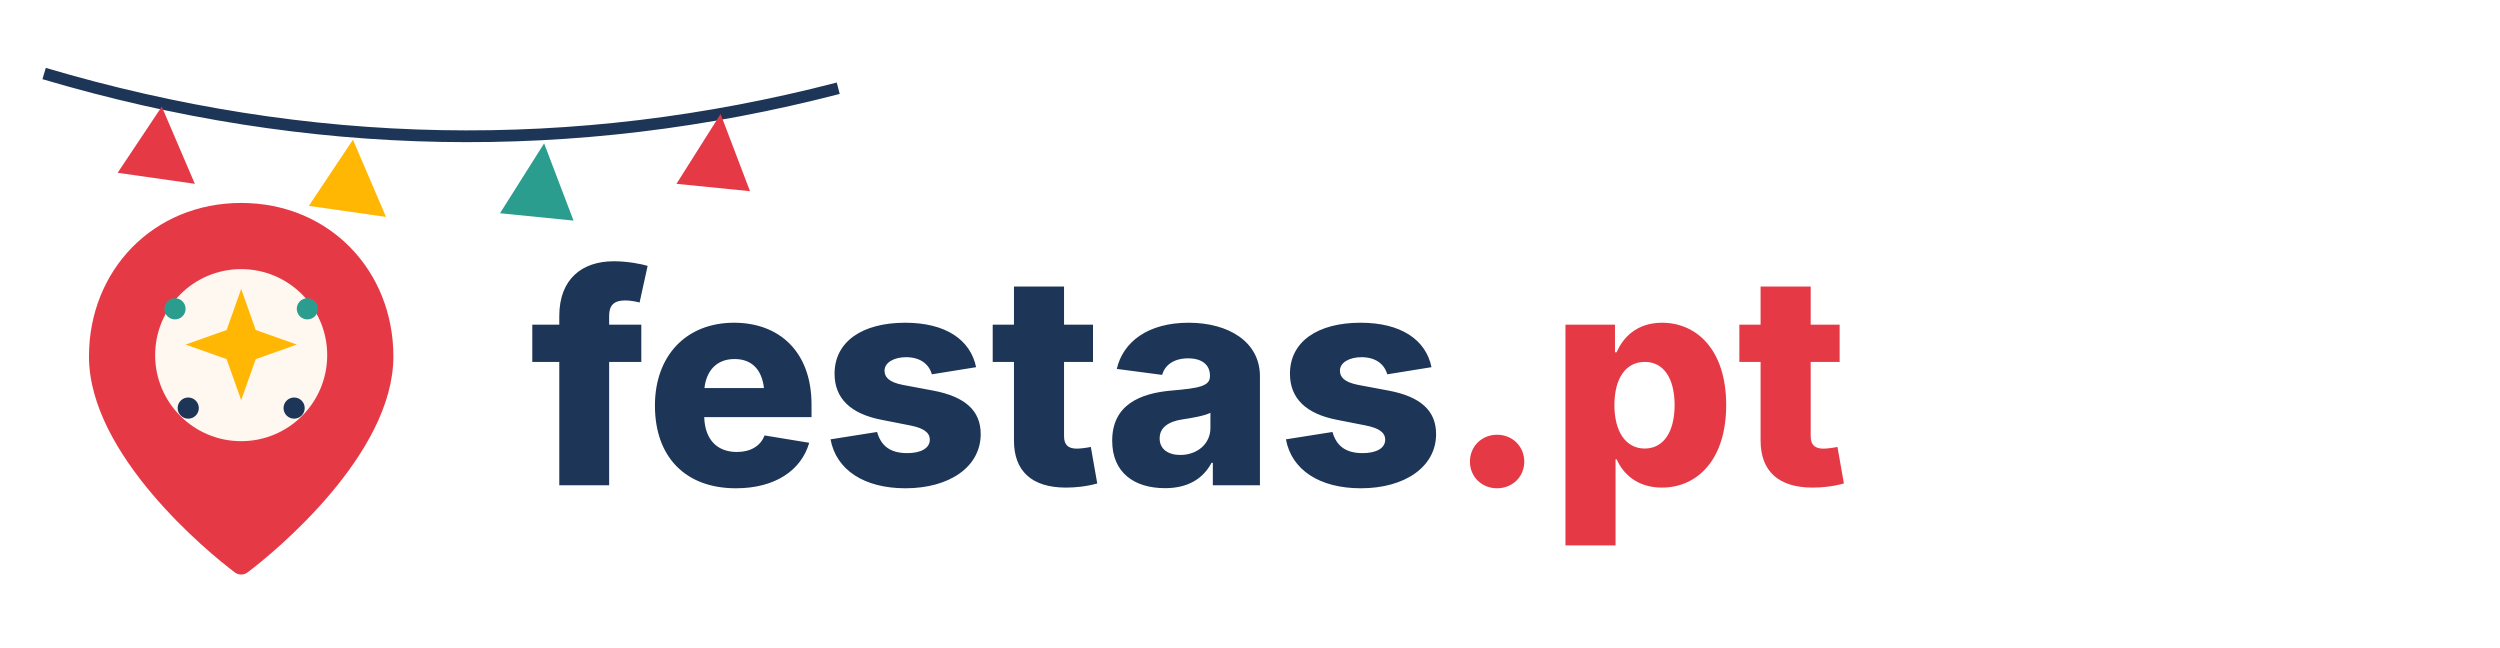
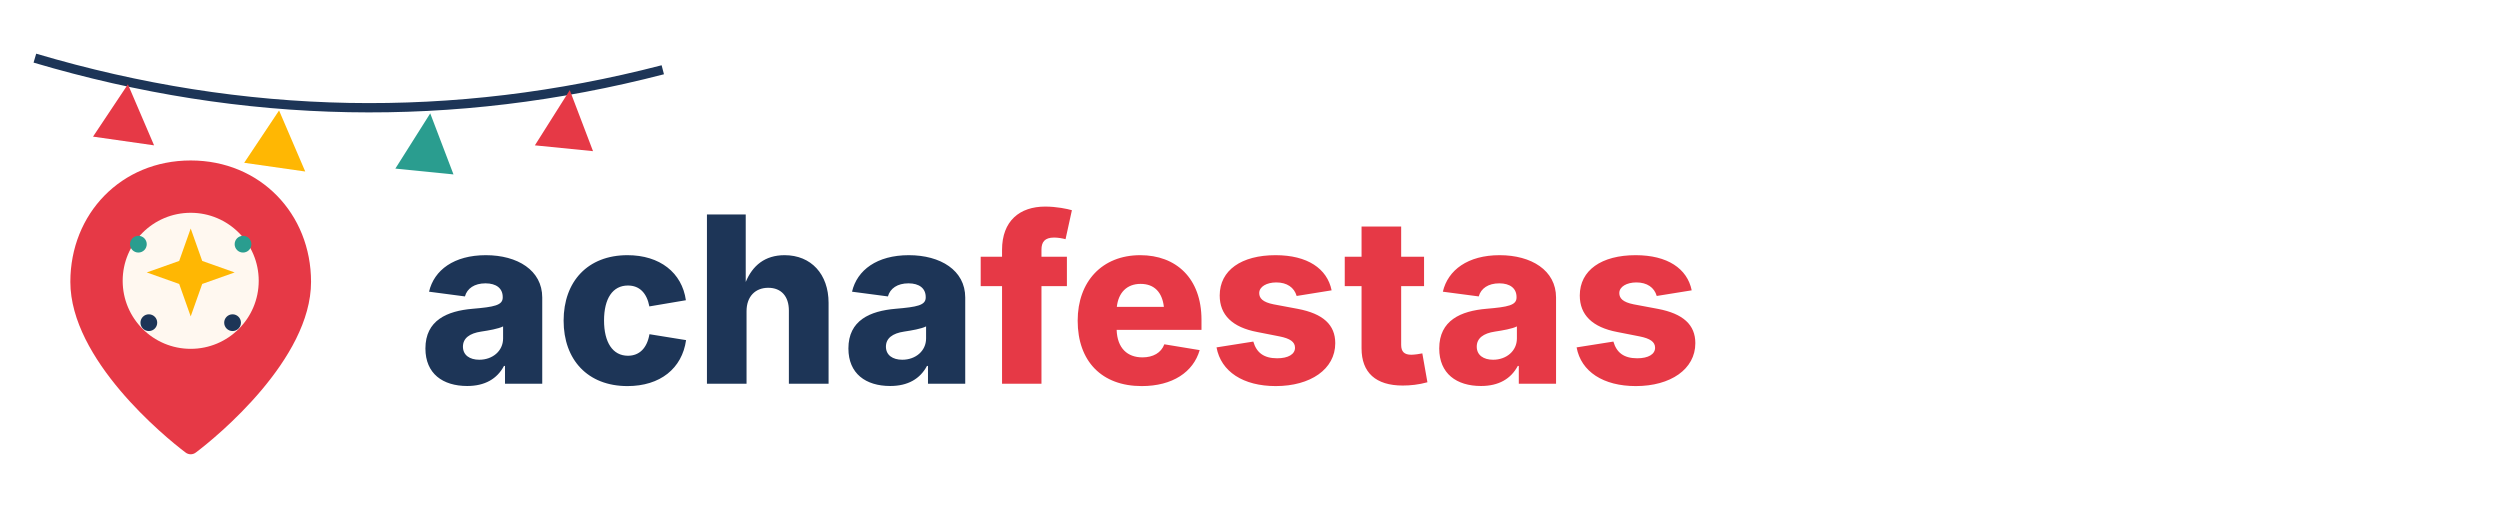
- <svg xmlns="http://www.w3.org/2000/svg" viewBox="0 0 340 88">
+ <svg xmlns="http://www.w3.org/2000/svg" viewBox="0 0 430 88">
  <g>
    <path d="M6 10 Q60 26 114 12" fill="none" stroke="#1D3557" stroke-width="1.6" />
    <path d="M22 14.5 l4.5 10.5 -10.5 -1.5 Z" fill="#E63946" />
    <path d="M48 19 l4.5 10.5 -10.5 -1.5 Z" fill="#FFB703" />
    <path d="M74 19.5 l4 10.5 -10 -1 Z" fill="#2A9D8F" />
    <path d="M98 15.5 l4 10.5 -10 -1 Z" fill="#E63946" />
  </g>
  <g transform="translate(4,24) scale(0.9)">
    <path d="M32 4 C18.7 4 9 14.2 9 27.2 C9 42 27 56.8 31 59.8 a1.6 1.6 0 0 0 2 0 C37 56.8 55 42 55 27.2 C55 14.2 45.3 4 32 4 Z" fill="#E63946" />
    <circle cx="32" cy="27" r="13" fill="#FFF8F0" />
    <path d="M32 17 l2.2 6.2 6.2 2.2 -6.2 2.2 -2.2 6.2 -2.2 -6.2 -6.2 -2.2 6.2 -2.2 Z" fill="#FFB703" />
    <circle cx="22" cy="20" r="1.6" fill="#2A9D8F" />
    <circle cx="42" cy="20" r="1.6" fill="#2A9D8F" />
    <circle cx="24" cy="35" r="1.6" fill="#1D3557" />
    <circle cx="40" cy="35" r="1.6" fill="#1D3557" />
  </g>
-   <text x="72" y="66" font-family="system-ui, -apple-system, 'Segoe UI', sans-serif" font-size="40" font-weight="800" fill="#1D3557">festas<tspan fill="#E63946">.pt</tspan>
+   <text x="72" y="66" font-family="system-ui, -apple-system, 'Segoe UI', sans-serif" font-size="40" font-weight="800" fill="#1D3557">acha<tspan fill="#E63946">festas</tspan>
  </text>
</svg>
